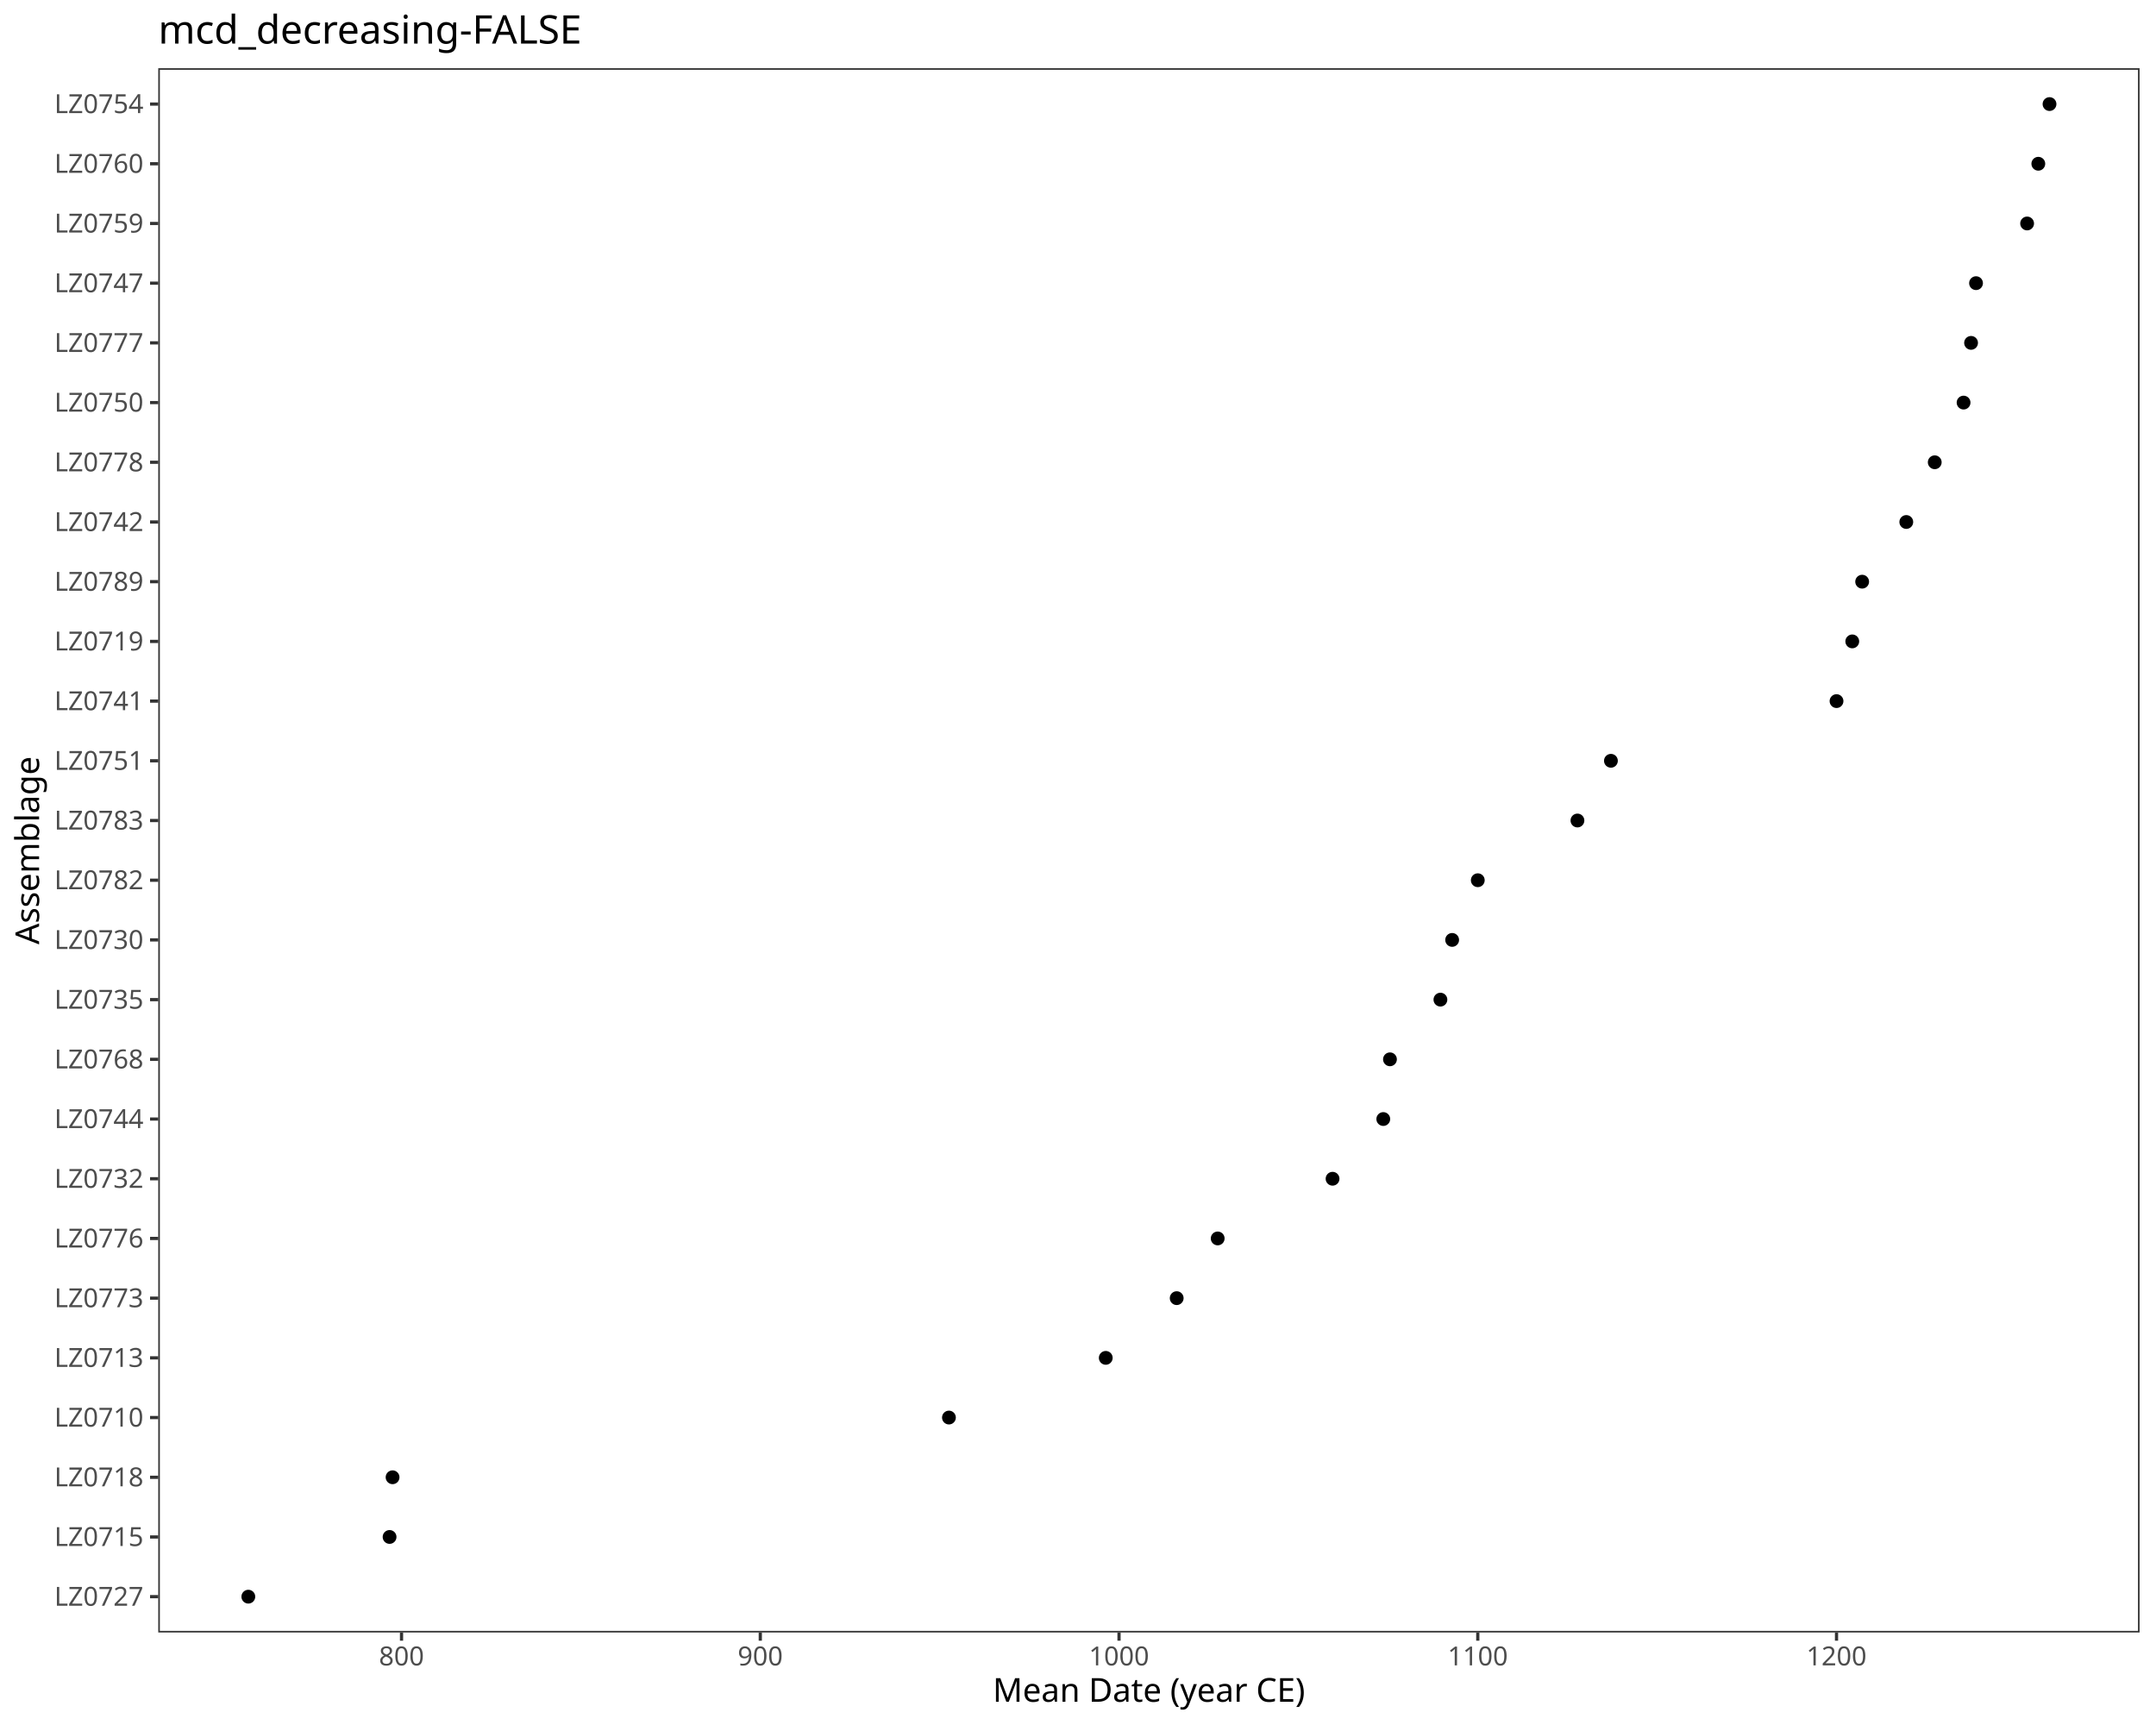
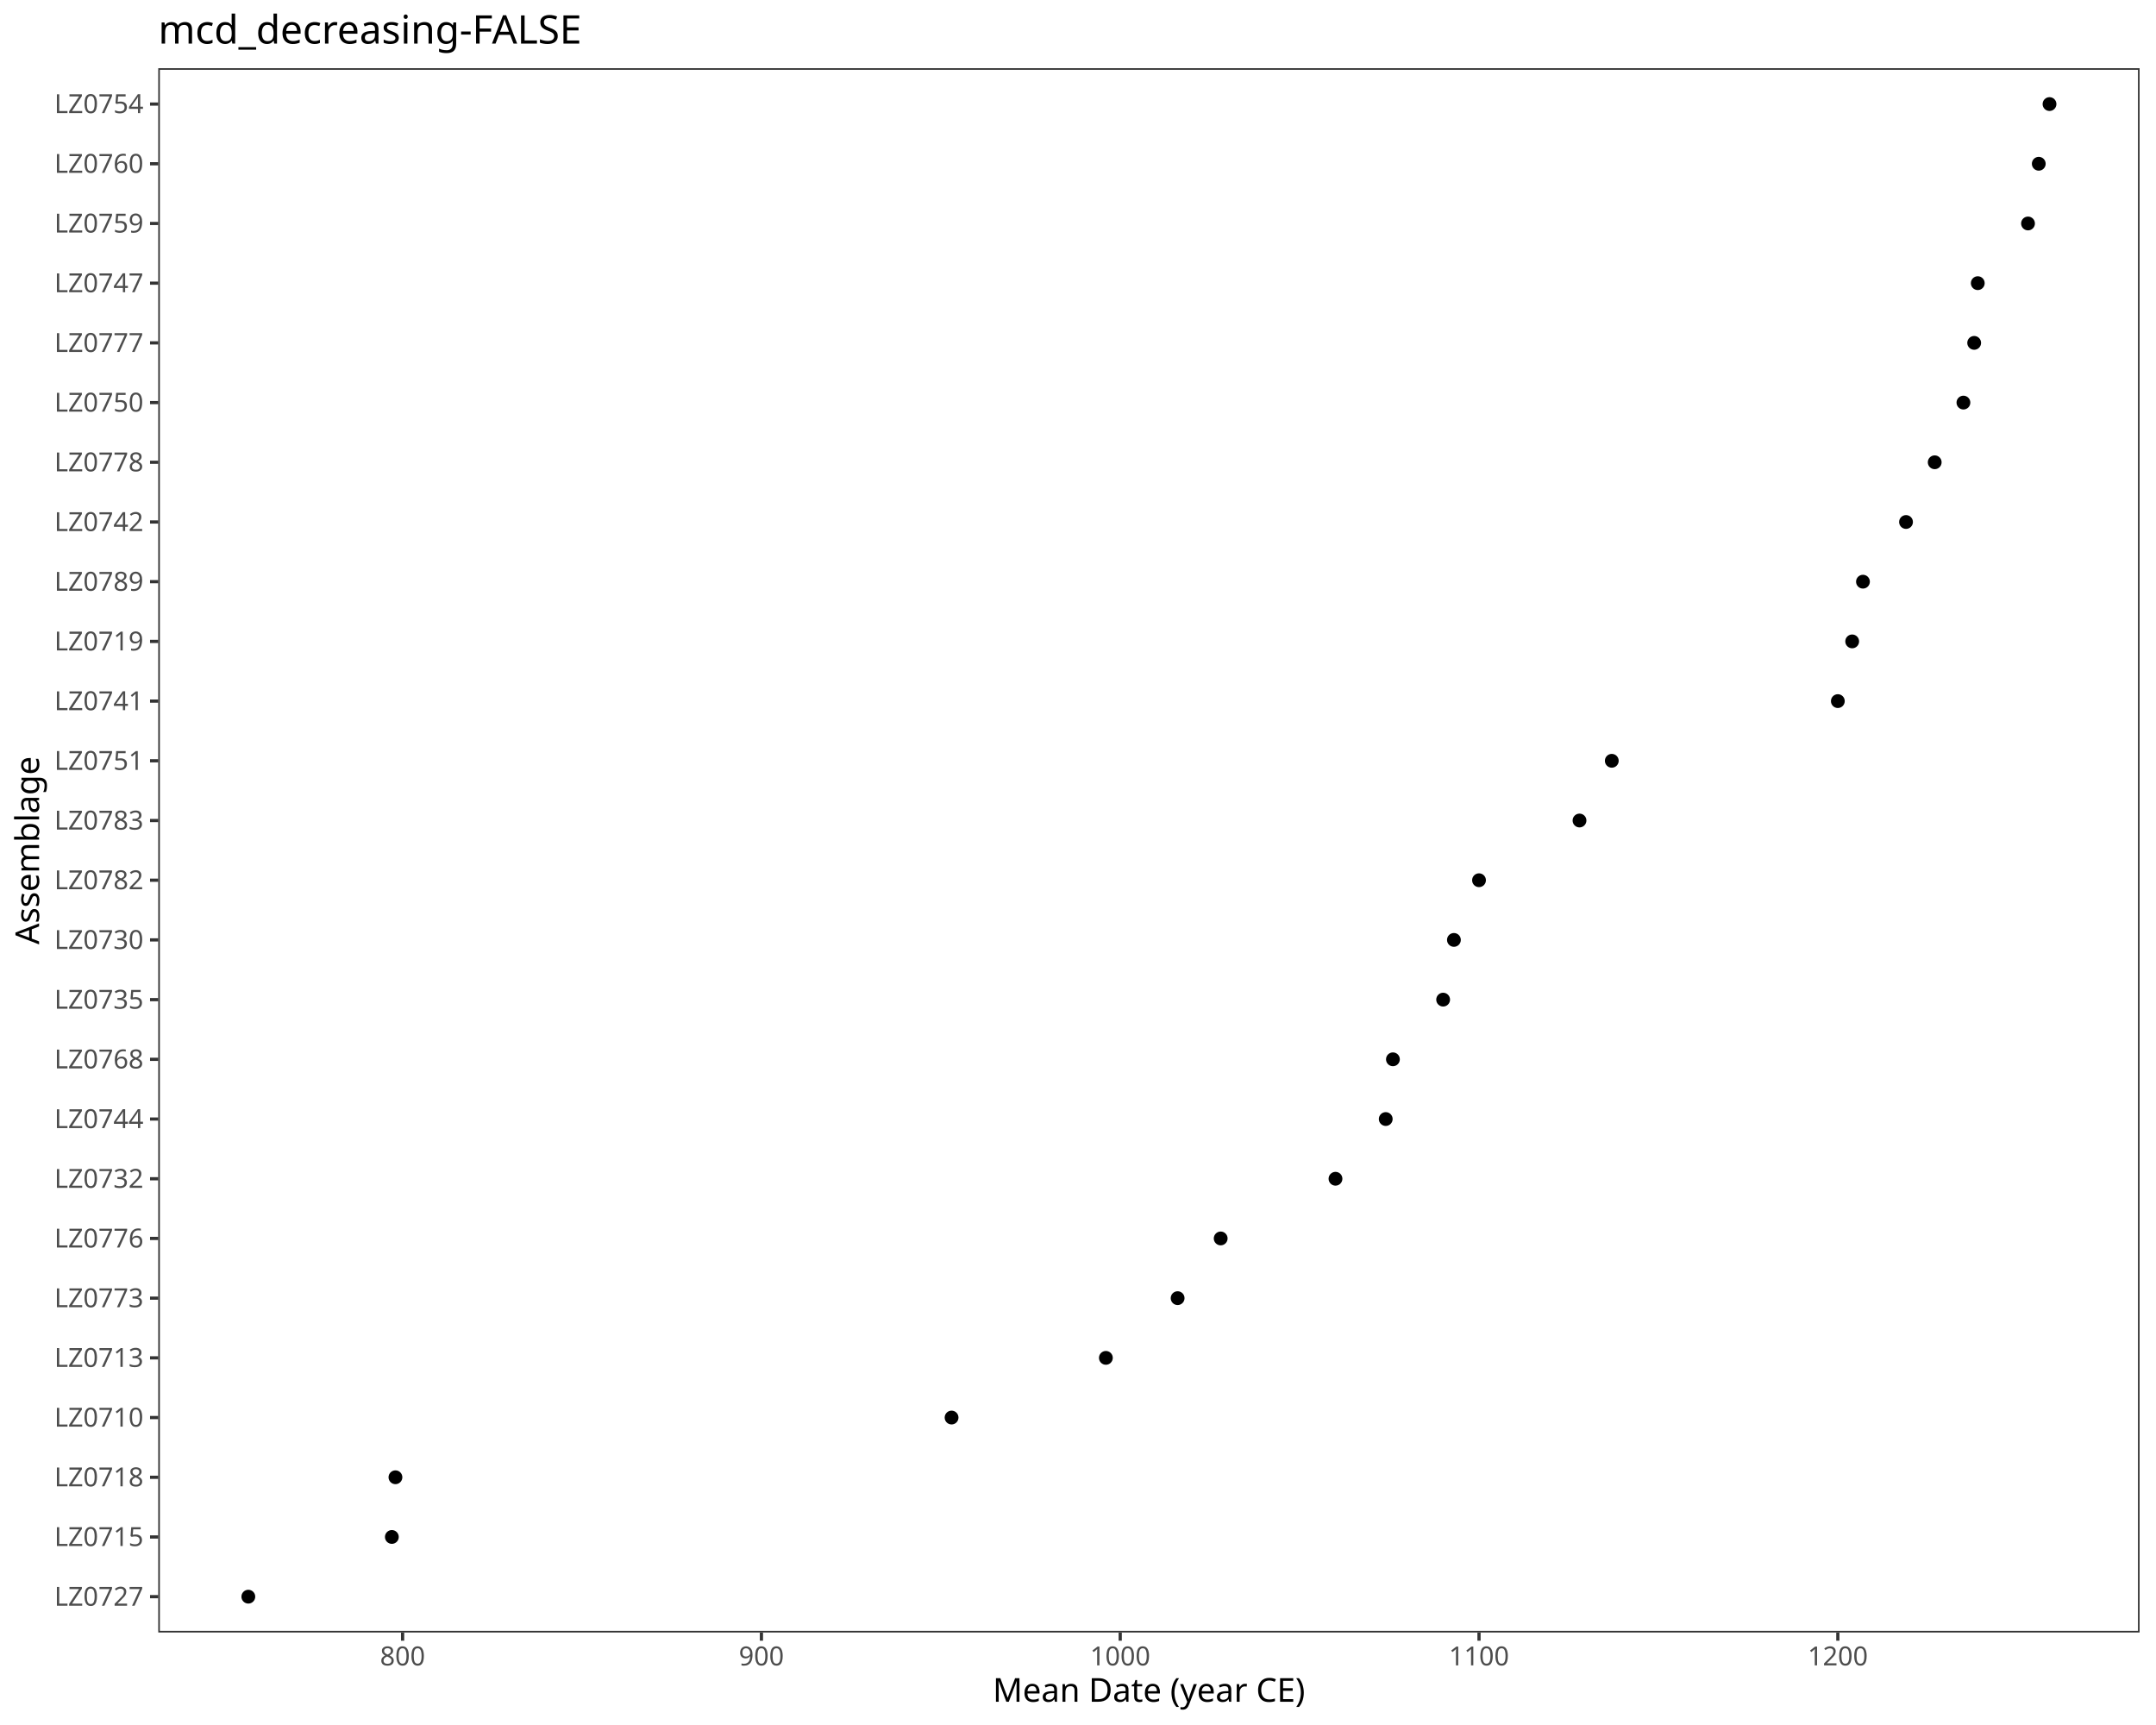
<svg xmlns="http://www.w3.org/2000/svg" class="svglite" data-engine-version="2.0" width="720.00pt" height="576.00pt" viewBox="0 0 720.00 576.00">
  <defs>
    <style type="text/css">
    .svglite line, .svglite polyline, .svglite polygon, .svglite path, .svglite rect, .svglite circle {
      fill: none;
      stroke: #000000;
      stroke-linecap: round;
      stroke-linejoin: round;
      stroke-miterlimit: 10.00;
    }
  </style>
  </defs>
  <rect width="100%" height="100%" style="stroke: none; fill: #FFFFFF;" />
  <defs>
    <clipPath id="cpMC4wMHw3MjAuMDB8MC4wMHw1NzYuMDA=">
      <rect x="0.00" y="0.00" width="720.00" height="576.00" />
    </clipPath>
  </defs>
  <g clip-path="url(#cpMC4wMHw3MjAuMDB8MC4wMHw1NzYuMDA=)">
    <rect x="0.00" y="0.00" width="720.00" height="576.00" style="stroke-width: 1.07; stroke: #FFFFFF; fill: #FFFFFF;" />
  </g>
  <defs>
    <clipPath id="cpNTIuODV8NzE0LjUyfDIyLjc4fDU0NS4xMQ==">
      <rect x="52.85" y="22.78" width="661.67" height="522.33" />
    </clipPath>
  </defs>
  <g clip-path="url(#cpNTIuODV8NzE0LjUyfDIyLjc4fDU0NS4xMQ==)">
    <rect x="52.85" y="22.78" width="661.67" height="522.33" style="stroke-width: 1.07; stroke: none; fill: #FFFFFF;" />
    <circle cx="82.93" cy="533.15" r="1.95" style="stroke-width: 0.71; fill: #000000;" />
-     <circle cx="130.10" cy="513.21" r="1.95" style="stroke-width: 0.71; fill: #000000;" />
-     <circle cx="131.10" cy="493.28" r="1.95" style="stroke-width: 0.71; fill: #000000;" />
-     <circle cx="316.90" cy="473.34" r="1.95" style="stroke-width: 0.71; fill: #000000;" />
-     <circle cx="369.27" cy="453.41" r="1.95" style="stroke-width: 0.71; fill: #000000;" />
-     <circle cx="392.96" cy="433.47" r="1.95" style="stroke-width: 0.71; fill: #000000;" />
-     <circle cx="406.65" cy="413.53" r="1.95" style="stroke-width: 0.71; fill: #000000;" />
-     <circle cx="445.01" cy="393.60" r="1.95" style="stroke-width: 0.71; fill: #000000;" />
-     <circle cx="461.95" cy="373.66" r="1.95" style="stroke-width: 0.71; fill: #000000;" />
-     <circle cx="464.18" cy="353.72" r="1.95" style="stroke-width: 0.71; fill: #000000;" />
-     <circle cx="481.03" cy="333.79" r="1.95" style="stroke-width: 0.71; fill: #000000;" />
-     <circle cx="484.95" cy="313.85" r="1.95" style="stroke-width: 0.71; fill: #000000;" />
-     <circle cx="493.51" cy="293.92" r="1.95" style="stroke-width: 0.71; fill: #000000;" />
-     <circle cx="526.79" cy="273.98" r="1.95" style="stroke-width: 0.71; fill: #000000;" />
-     <circle cx="537.97" cy="254.04" r="1.95" style="stroke-width: 0.71; fill: #000000;" />
-     <circle cx="613.31" cy="234.11" r="1.95" style="stroke-width: 0.71; fill: #000000;" />
-     <circle cx="618.57" cy="214.17" r="1.95" style="stroke-width: 0.71; fill: #000000;" />
-     <circle cx="621.87" cy="194.23" r="1.95" style="stroke-width: 0.71; fill: #000000;" />
-     <circle cx="636.61" cy="174.30" r="1.95" style="stroke-width: 0.71; fill: #000000;" />
-     <circle cx="646.11" cy="154.36" r="1.95" style="stroke-width: 0.71; fill: #000000;" />
-     <circle cx="655.74" cy="134.43" r="1.95" style="stroke-width: 0.71; fill: #000000;" />
-     <circle cx="658.24" cy="114.49" r="1.95" style="stroke-width: 0.71; fill: #000000;" />
-     <circle cx="659.90" cy="94.55" r="1.95" style="stroke-width: 0.71; fill: #000000;" />
-     <circle cx="676.96" cy="74.62" r="1.95" style="stroke-width: 0.71; fill: #000000;" />
-     <circle cx="680.70" cy="54.68" r="1.95" style="stroke-width: 0.71; fill: #000000;" />
+     <circle cx="130.86" cy="513.21" r="1.95" style="stroke-width: 0.71; fill: #000000;" />
+     <circle cx="132.06" cy="493.28" r="1.95" style="stroke-width: 0.71; fill: #000000;" />
+     <circle cx="317.78" cy="473.34" r="1.95" style="stroke-width: 0.71; fill: #000000;" />
+     <circle cx="369.31" cy="453.41" r="1.95" style="stroke-width: 0.71; fill: #000000;" />
+     <circle cx="393.27" cy="433.47" r="1.95" style="stroke-width: 0.71; fill: #000000;" />
+     <circle cx="407.65" cy="413.53" r="1.95" style="stroke-width: 0.71; fill: #000000;" />
+     <circle cx="445.99" cy="393.60" r="1.95" style="stroke-width: 0.71; fill: #000000;" />
+     <circle cx="462.77" cy="373.66" r="1.95" style="stroke-width: 0.71; fill: #000000;" />
+     <circle cx="465.17" cy="353.72" r="1.95" style="stroke-width: 0.71; fill: #000000;" />
+     <circle cx="481.94" cy="333.79" r="1.95" style="stroke-width: 0.71; fill: #000000;" />
+     <circle cx="485.54" cy="313.85" r="1.95" style="stroke-width: 0.71; fill: #000000;" />
+     <circle cx="493.92" cy="293.92" r="1.95" style="stroke-width: 0.71; fill: #000000;" />
+     <circle cx="527.48" cy="273.98" r="1.95" style="stroke-width: 0.71; fill: #000000;" />
+     <circle cx="538.26" cy="254.04" r="1.95" style="stroke-width: 0.71; fill: #000000;" />
+     <circle cx="613.75" cy="234.11" r="1.95" style="stroke-width: 0.71; fill: #000000;" />
+     <circle cx="618.54" cy="214.17" r="1.95" style="stroke-width: 0.71; fill: #000000;" />
+     <circle cx="622.14" cy="194.23" r="1.95" style="stroke-width: 0.71; fill: #000000;" />
+     <circle cx="636.52" cy="174.30" r="1.95" style="stroke-width: 0.71; fill: #000000;" />
+     <circle cx="646.10" cy="154.36" r="1.95" style="stroke-width: 0.71; fill: #000000;" />
+     <circle cx="655.69" cy="134.43" r="1.95" style="stroke-width: 0.71; fill: #000000;" />
+     <circle cx="659.28" cy="114.49" r="1.95" style="stroke-width: 0.71; fill: #000000;" />
+     <circle cx="660.48" cy="94.55" r="1.95" style="stroke-width: 0.71; fill: #000000;" />
+     <circle cx="677.26" cy="74.62" r="1.95" style="stroke-width: 0.71; fill: #000000;" />
+     <circle cx="680.85" cy="54.68" r="1.95" style="stroke-width: 0.71; fill: #000000;" />
    <circle cx="684.44" cy="34.75" r="1.95" style="stroke-width: 0.71; fill: #000000;" />
    <rect x="52.85" y="22.78" width="661.67" height="522.33" style="stroke-width: 1.07; stroke: #333333;" />
  </g>
  <g clip-path="url(#cpMC4wMHw3MjAuMDB8MC4wMHw1NzYuMDA=)">
    <text x="47.92" y="536.18" text-anchor="end" style="font-size: 8.80px; fill: #4D4D4D; font-family: sans;" textLength="29.85px" lengthAdjust="spacingAndGlyphs">LZ0727</text>
    <text x="47.92" y="516.24" text-anchor="end" style="font-size: 8.80px; fill: #4D4D4D; font-family: sans;" textLength="29.85px" lengthAdjust="spacingAndGlyphs">LZ0715</text>
    <text x="47.92" y="496.31" text-anchor="end" style="font-size: 8.80px; fill: #4D4D4D; font-family: sans;" textLength="29.85px" lengthAdjust="spacingAndGlyphs">LZ0718</text>
    <text x="47.92" y="476.37" text-anchor="end" style="font-size: 8.80px; fill: #4D4D4D; font-family: sans;" textLength="29.85px" lengthAdjust="spacingAndGlyphs">LZ0710</text>
    <text x="47.92" y="456.43" text-anchor="end" style="font-size: 8.80px; fill: #4D4D4D; font-family: sans;" textLength="29.85px" lengthAdjust="spacingAndGlyphs">LZ0713</text>
    <text x="47.92" y="436.50" text-anchor="end" style="font-size: 8.80px; fill: #4D4D4D; font-family: sans;" textLength="29.85px" lengthAdjust="spacingAndGlyphs">LZ0773</text>
    <text x="47.92" y="416.56" text-anchor="end" style="font-size: 8.80px; fill: #4D4D4D; font-family: sans;" textLength="29.85px" lengthAdjust="spacingAndGlyphs">LZ0776</text>
    <text x="47.92" y="396.63" text-anchor="end" style="font-size: 8.80px; fill: #4D4D4D; font-family: sans;" textLength="29.85px" lengthAdjust="spacingAndGlyphs">LZ0732</text>
    <text x="47.92" y="376.69" text-anchor="end" style="font-size: 8.80px; fill: #4D4D4D; font-family: sans;" textLength="29.85px" lengthAdjust="spacingAndGlyphs">LZ0744</text>
    <text x="47.92" y="356.75" text-anchor="end" style="font-size: 8.80px; fill: #4D4D4D; font-family: sans;" textLength="29.85px" lengthAdjust="spacingAndGlyphs">LZ0768</text>
    <text x="47.92" y="336.82" text-anchor="end" style="font-size: 8.80px; fill: #4D4D4D; font-family: sans;" textLength="29.85px" lengthAdjust="spacingAndGlyphs">LZ0735</text>
    <text x="47.92" y="316.88" text-anchor="end" style="font-size: 8.80px; fill: #4D4D4D; font-family: sans;" textLength="29.85px" lengthAdjust="spacingAndGlyphs">LZ0730</text>
    <text x="47.92" y="296.94" text-anchor="end" style="font-size: 8.80px; fill: #4D4D4D; font-family: sans;" textLength="29.85px" lengthAdjust="spacingAndGlyphs">LZ0782</text>
    <text x="47.92" y="277.01" text-anchor="end" style="font-size: 8.80px; fill: #4D4D4D; font-family: sans;" textLength="29.85px" lengthAdjust="spacingAndGlyphs">LZ0783</text>
    <text x="47.92" y="257.07" text-anchor="end" style="font-size: 8.80px; fill: #4D4D4D; font-family: sans;" textLength="29.85px" lengthAdjust="spacingAndGlyphs">LZ0751</text>
    <text x="47.92" y="237.14" text-anchor="end" style="font-size: 8.80px; fill: #4D4D4D; font-family: sans;" textLength="29.85px" lengthAdjust="spacingAndGlyphs">LZ0741</text>
    <text x="47.92" y="217.20" text-anchor="end" style="font-size: 8.80px; fill: #4D4D4D; font-family: sans;" textLength="29.85px" lengthAdjust="spacingAndGlyphs">LZ0719</text>
    <text x="47.92" y="197.26" text-anchor="end" style="font-size: 8.80px; fill: #4D4D4D; font-family: sans;" textLength="29.85px" lengthAdjust="spacingAndGlyphs">LZ0789</text>
    <text x="47.92" y="177.33" text-anchor="end" style="font-size: 8.80px; fill: #4D4D4D; font-family: sans;" textLength="29.85px" lengthAdjust="spacingAndGlyphs">LZ0742</text>
    <text x="47.92" y="157.39" text-anchor="end" style="font-size: 8.80px; fill: #4D4D4D; font-family: sans;" textLength="29.85px" lengthAdjust="spacingAndGlyphs">LZ0778</text>
    <text x="47.92" y="137.45" text-anchor="end" style="font-size: 8.80px; fill: #4D4D4D; font-family: sans;" textLength="29.85px" lengthAdjust="spacingAndGlyphs">LZ0750</text>
    <text x="47.92" y="117.52" text-anchor="end" style="font-size: 8.80px; fill: #4D4D4D; font-family: sans;" textLength="29.85px" lengthAdjust="spacingAndGlyphs">LZ0777</text>
    <text x="47.92" y="97.58" text-anchor="end" style="font-size: 8.80px; fill: #4D4D4D; font-family: sans;" textLength="29.85px" lengthAdjust="spacingAndGlyphs">LZ0747</text>
    <text x="47.92" y="77.65" text-anchor="end" style="font-size: 8.80px; fill: #4D4D4D; font-family: sans;" textLength="29.85px" lengthAdjust="spacingAndGlyphs">LZ0759</text>
    <text x="47.92" y="57.71" text-anchor="end" style="font-size: 8.80px; fill: #4D4D4D; font-family: sans;" textLength="29.85px" lengthAdjust="spacingAndGlyphs">LZ0760</text>
    <text x="47.92" y="37.77" text-anchor="end" style="font-size: 8.80px; fill: #4D4D4D; font-family: sans;" textLength="29.85px" lengthAdjust="spacingAndGlyphs">LZ0754</text>
    <polyline points="50.11,533.15 52.85,533.15 " style="stroke-width: 1.07; stroke: #333333; stroke-linecap: butt;" />
    <polyline points="50.11,513.21 52.85,513.21 " style="stroke-width: 1.07; stroke: #333333; stroke-linecap: butt;" />
    <polyline points="50.11,493.28 52.85,493.28 " style="stroke-width: 1.07; stroke: #333333; stroke-linecap: butt;" />
    <polyline points="50.11,473.34 52.85,473.34 " style="stroke-width: 1.07; stroke: #333333; stroke-linecap: butt;" />
    <polyline points="50.11,453.41 52.85,453.41 " style="stroke-width: 1.07; stroke: #333333; stroke-linecap: butt;" />
    <polyline points="50.11,433.47 52.85,433.47 " style="stroke-width: 1.07; stroke: #333333; stroke-linecap: butt;" />
    <polyline points="50.11,413.53 52.85,413.53 " style="stroke-width: 1.07; stroke: #333333; stroke-linecap: butt;" />
    <polyline points="50.11,393.60 52.85,393.60 " style="stroke-width: 1.07; stroke: #333333; stroke-linecap: butt;" />
    <polyline points="50.11,373.66 52.85,373.66 " style="stroke-width: 1.07; stroke: #333333; stroke-linecap: butt;" />
    <polyline points="50.11,353.72 52.85,353.72 " style="stroke-width: 1.07; stroke: #333333; stroke-linecap: butt;" />
    <polyline points="50.11,333.79 52.85,333.79 " style="stroke-width: 1.07; stroke: #333333; stroke-linecap: butt;" />
    <polyline points="50.11,313.85 52.85,313.85 " style="stroke-width: 1.07; stroke: #333333; stroke-linecap: butt;" />
    <polyline points="50.11,293.92 52.85,293.92 " style="stroke-width: 1.07; stroke: #333333; stroke-linecap: butt;" />
    <polyline points="50.11,273.98 52.85,273.98 " style="stroke-width: 1.07; stroke: #333333; stroke-linecap: butt;" />
    <polyline points="50.11,254.04 52.85,254.04 " style="stroke-width: 1.07; stroke: #333333; stroke-linecap: butt;" />
    <polyline points="50.11,234.11 52.85,234.11 " style="stroke-width: 1.07; stroke: #333333; stroke-linecap: butt;" />
    <polyline points="50.11,214.17 52.85,214.17 " style="stroke-width: 1.07; stroke: #333333; stroke-linecap: butt;" />
    <polyline points="50.11,194.23 52.85,194.23 " style="stroke-width: 1.07; stroke: #333333; stroke-linecap: butt;" />
    <polyline points="50.11,174.30 52.85,174.30 " style="stroke-width: 1.07; stroke: #333333; stroke-linecap: butt;" />
    <polyline points="50.11,154.36 52.85,154.36 " style="stroke-width: 1.07; stroke: #333333; stroke-linecap: butt;" />
    <polyline points="50.11,134.43 52.85,134.43 " style="stroke-width: 1.07; stroke: #333333; stroke-linecap: butt;" />
    <polyline points="50.11,114.49 52.85,114.49 " style="stroke-width: 1.07; stroke: #333333; stroke-linecap: butt;" />
    <polyline points="50.11,94.55 52.85,94.55 " style="stroke-width: 1.07; stroke: #333333; stroke-linecap: butt;" />
    <polyline points="50.11,74.62 52.85,74.62 " style="stroke-width: 1.07; stroke: #333333; stroke-linecap: butt;" />
    <polyline points="50.11,54.68 52.85,54.68 " style="stroke-width: 1.07; stroke: #333333; stroke-linecap: butt;" />
    <polyline points="50.11,34.75 52.85,34.75 " style="stroke-width: 1.07; stroke: #333333; stroke-linecap: butt;" />
-     <polyline points="134.09,547.85 134.09,545.11 " style="stroke-width: 1.07; stroke: #333333; stroke-linecap: butt;" />
-     <polyline points="253.90,547.85 253.90,545.11 " style="stroke-width: 1.07; stroke: #333333; stroke-linecap: butt;" />
-     <polyline points="373.70,547.85 373.70,545.11 " style="stroke-width: 1.07; stroke: #333333; stroke-linecap: butt;" />
-     <polyline points="493.51,547.85 493.51,545.11 " style="stroke-width: 1.07; stroke: #333333; stroke-linecap: butt;" />
-     <polyline points="613.31,547.85 613.31,545.11 " style="stroke-width: 1.07; stroke: #333333; stroke-linecap: butt;" />
-     <text x="134.09" y="556.10" text-anchor="middle" style="font-size: 8.80px; fill: #4D4D4D; font-family: sans;" textLength="14.68px" lengthAdjust="spacingAndGlyphs">800</text>
-     <text x="253.90" y="556.10" text-anchor="middle" style="font-size: 8.80px; fill: #4D4D4D; font-family: sans;" textLength="14.68px" lengthAdjust="spacingAndGlyphs">900</text>
-     <text x="373.70" y="556.10" text-anchor="middle" style="font-size: 8.80px; fill: #4D4D4D; font-family: sans;" textLength="19.58px" lengthAdjust="spacingAndGlyphs">1000</text>
-     <text x="493.51" y="556.10" text-anchor="middle" style="font-size: 8.80px; fill: #4D4D4D; font-family: sans;" textLength="19.58px" lengthAdjust="spacingAndGlyphs">1100</text>
-     <text x="613.31" y="556.10" text-anchor="middle" style="font-size: 8.80px; fill: #4D4D4D; font-family: sans;" textLength="19.58px" lengthAdjust="spacingAndGlyphs">1200</text>
+     <polyline points="134.45,547.85 134.45,545.11 " style="stroke-width: 1.07; stroke: #333333; stroke-linecap: butt;" />
+     <polyline points="254.28,547.85 254.28,545.11 " style="stroke-width: 1.07; stroke: #333333; stroke-linecap: butt;" />
+     <polyline points="374.10,547.85 374.10,545.11 " style="stroke-width: 1.07; stroke: #333333; stroke-linecap: butt;" />
+     <polyline points="493.92,547.85 493.92,545.11 " style="stroke-width: 1.07; stroke: #333333; stroke-linecap: butt;" />
+     <polyline points="613.75,547.85 613.75,545.11 " style="stroke-width: 1.07; stroke: #333333; stroke-linecap: butt;" />
+     <text x="134.45" y="556.10" text-anchor="middle" style="font-size: 8.80px; fill: #4D4D4D; font-family: sans;" textLength="14.68px" lengthAdjust="spacingAndGlyphs">800</text>
+     <text x="254.28" y="556.10" text-anchor="middle" style="font-size: 8.80px; fill: #4D4D4D; font-family: sans;" textLength="14.68px" lengthAdjust="spacingAndGlyphs">900</text>
+     <text x="374.10" y="556.10" text-anchor="middle" style="font-size: 8.80px; fill: #4D4D4D; font-family: sans;" textLength="19.58px" lengthAdjust="spacingAndGlyphs">1000</text>
+     <text x="493.92" y="556.10" text-anchor="middle" style="font-size: 8.80px; fill: #4D4D4D; font-family: sans;" textLength="19.58px" lengthAdjust="spacingAndGlyphs">1100</text>
+     <text x="613.75" y="556.10" text-anchor="middle" style="font-size: 8.80px; fill: #4D4D4D; font-family: sans;" textLength="19.58px" lengthAdjust="spacingAndGlyphs">1200</text>
    <text x="383.69" y="568.24" text-anchor="middle" style="font-size: 11.00px; font-family: sans;" textLength="103.94px" lengthAdjust="spacingAndGlyphs">Mean Date (year CE)</text>
    <text transform="translate(13.05,283.95) rotate(-90)" text-anchor="middle" style="font-size: 11.00px; font-family: sans;" textLength="60.55px" lengthAdjust="spacingAndGlyphs">Assemblage</text>
    <text x="52.85" y="14.56" style="font-size: 13.20px; font-family: sans;" textLength="143.10px" lengthAdjust="spacingAndGlyphs">mcd_decreasing-FALSE</text>
  </g>
</svg>
